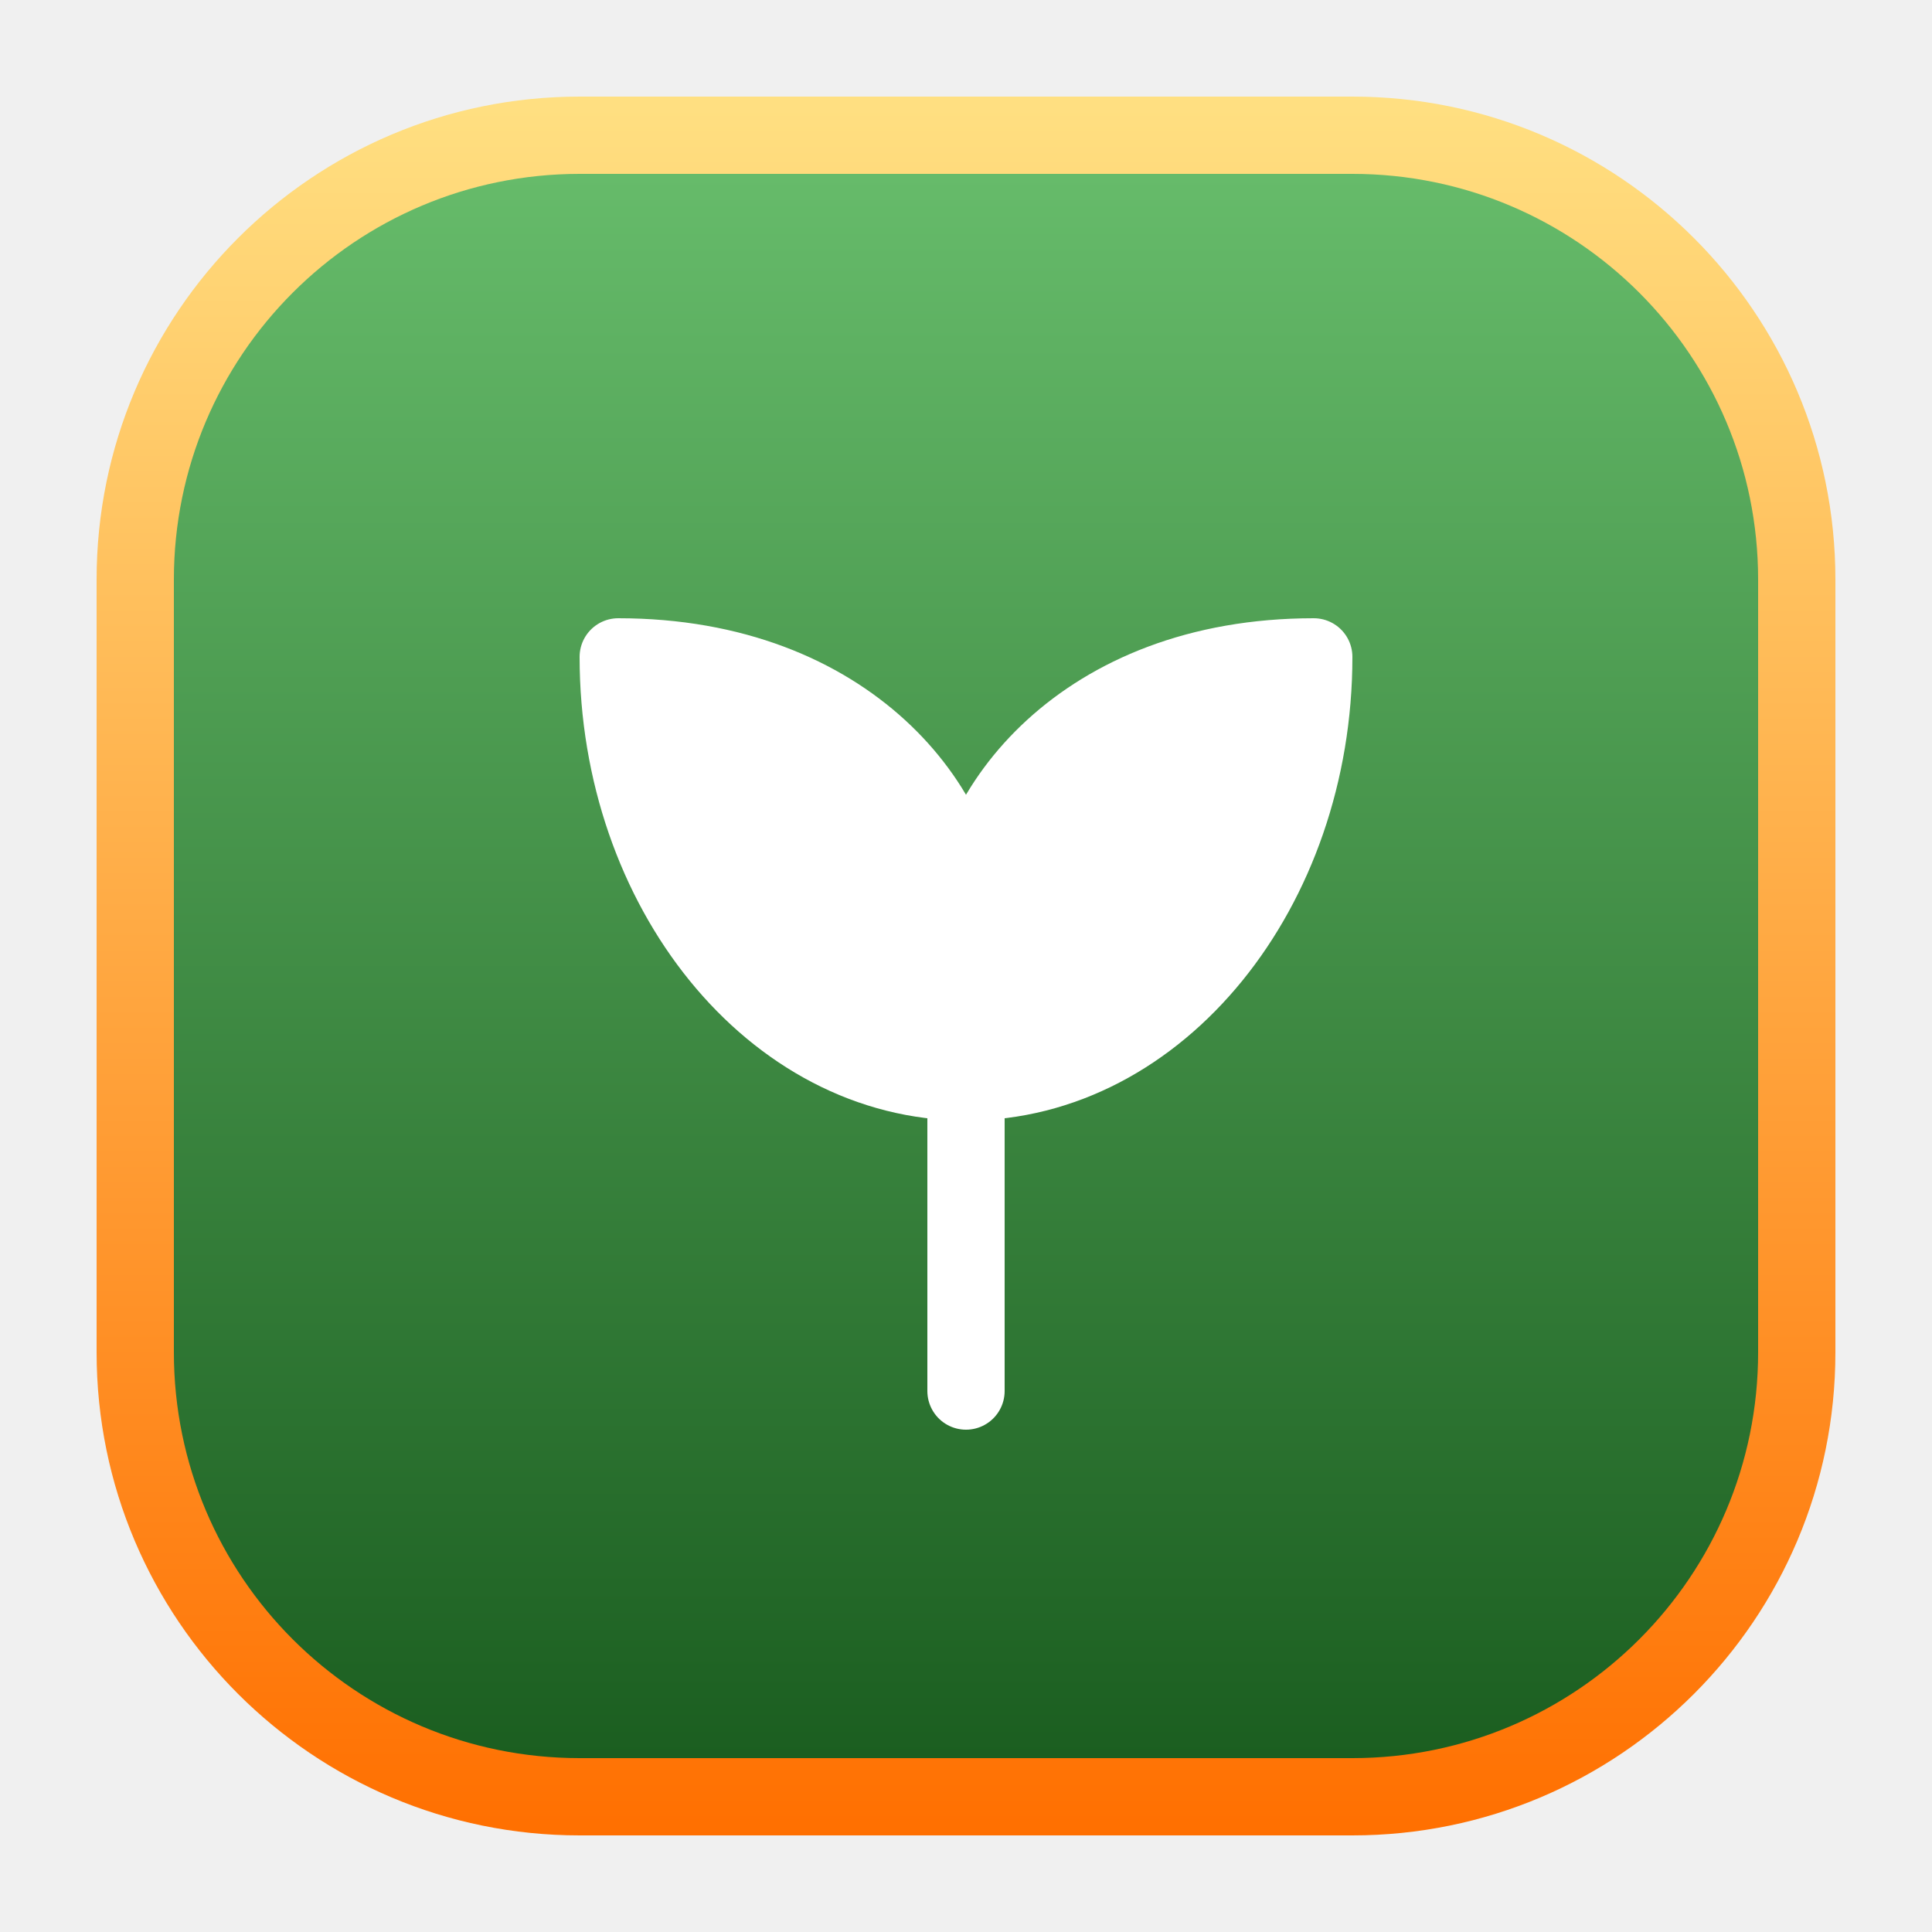
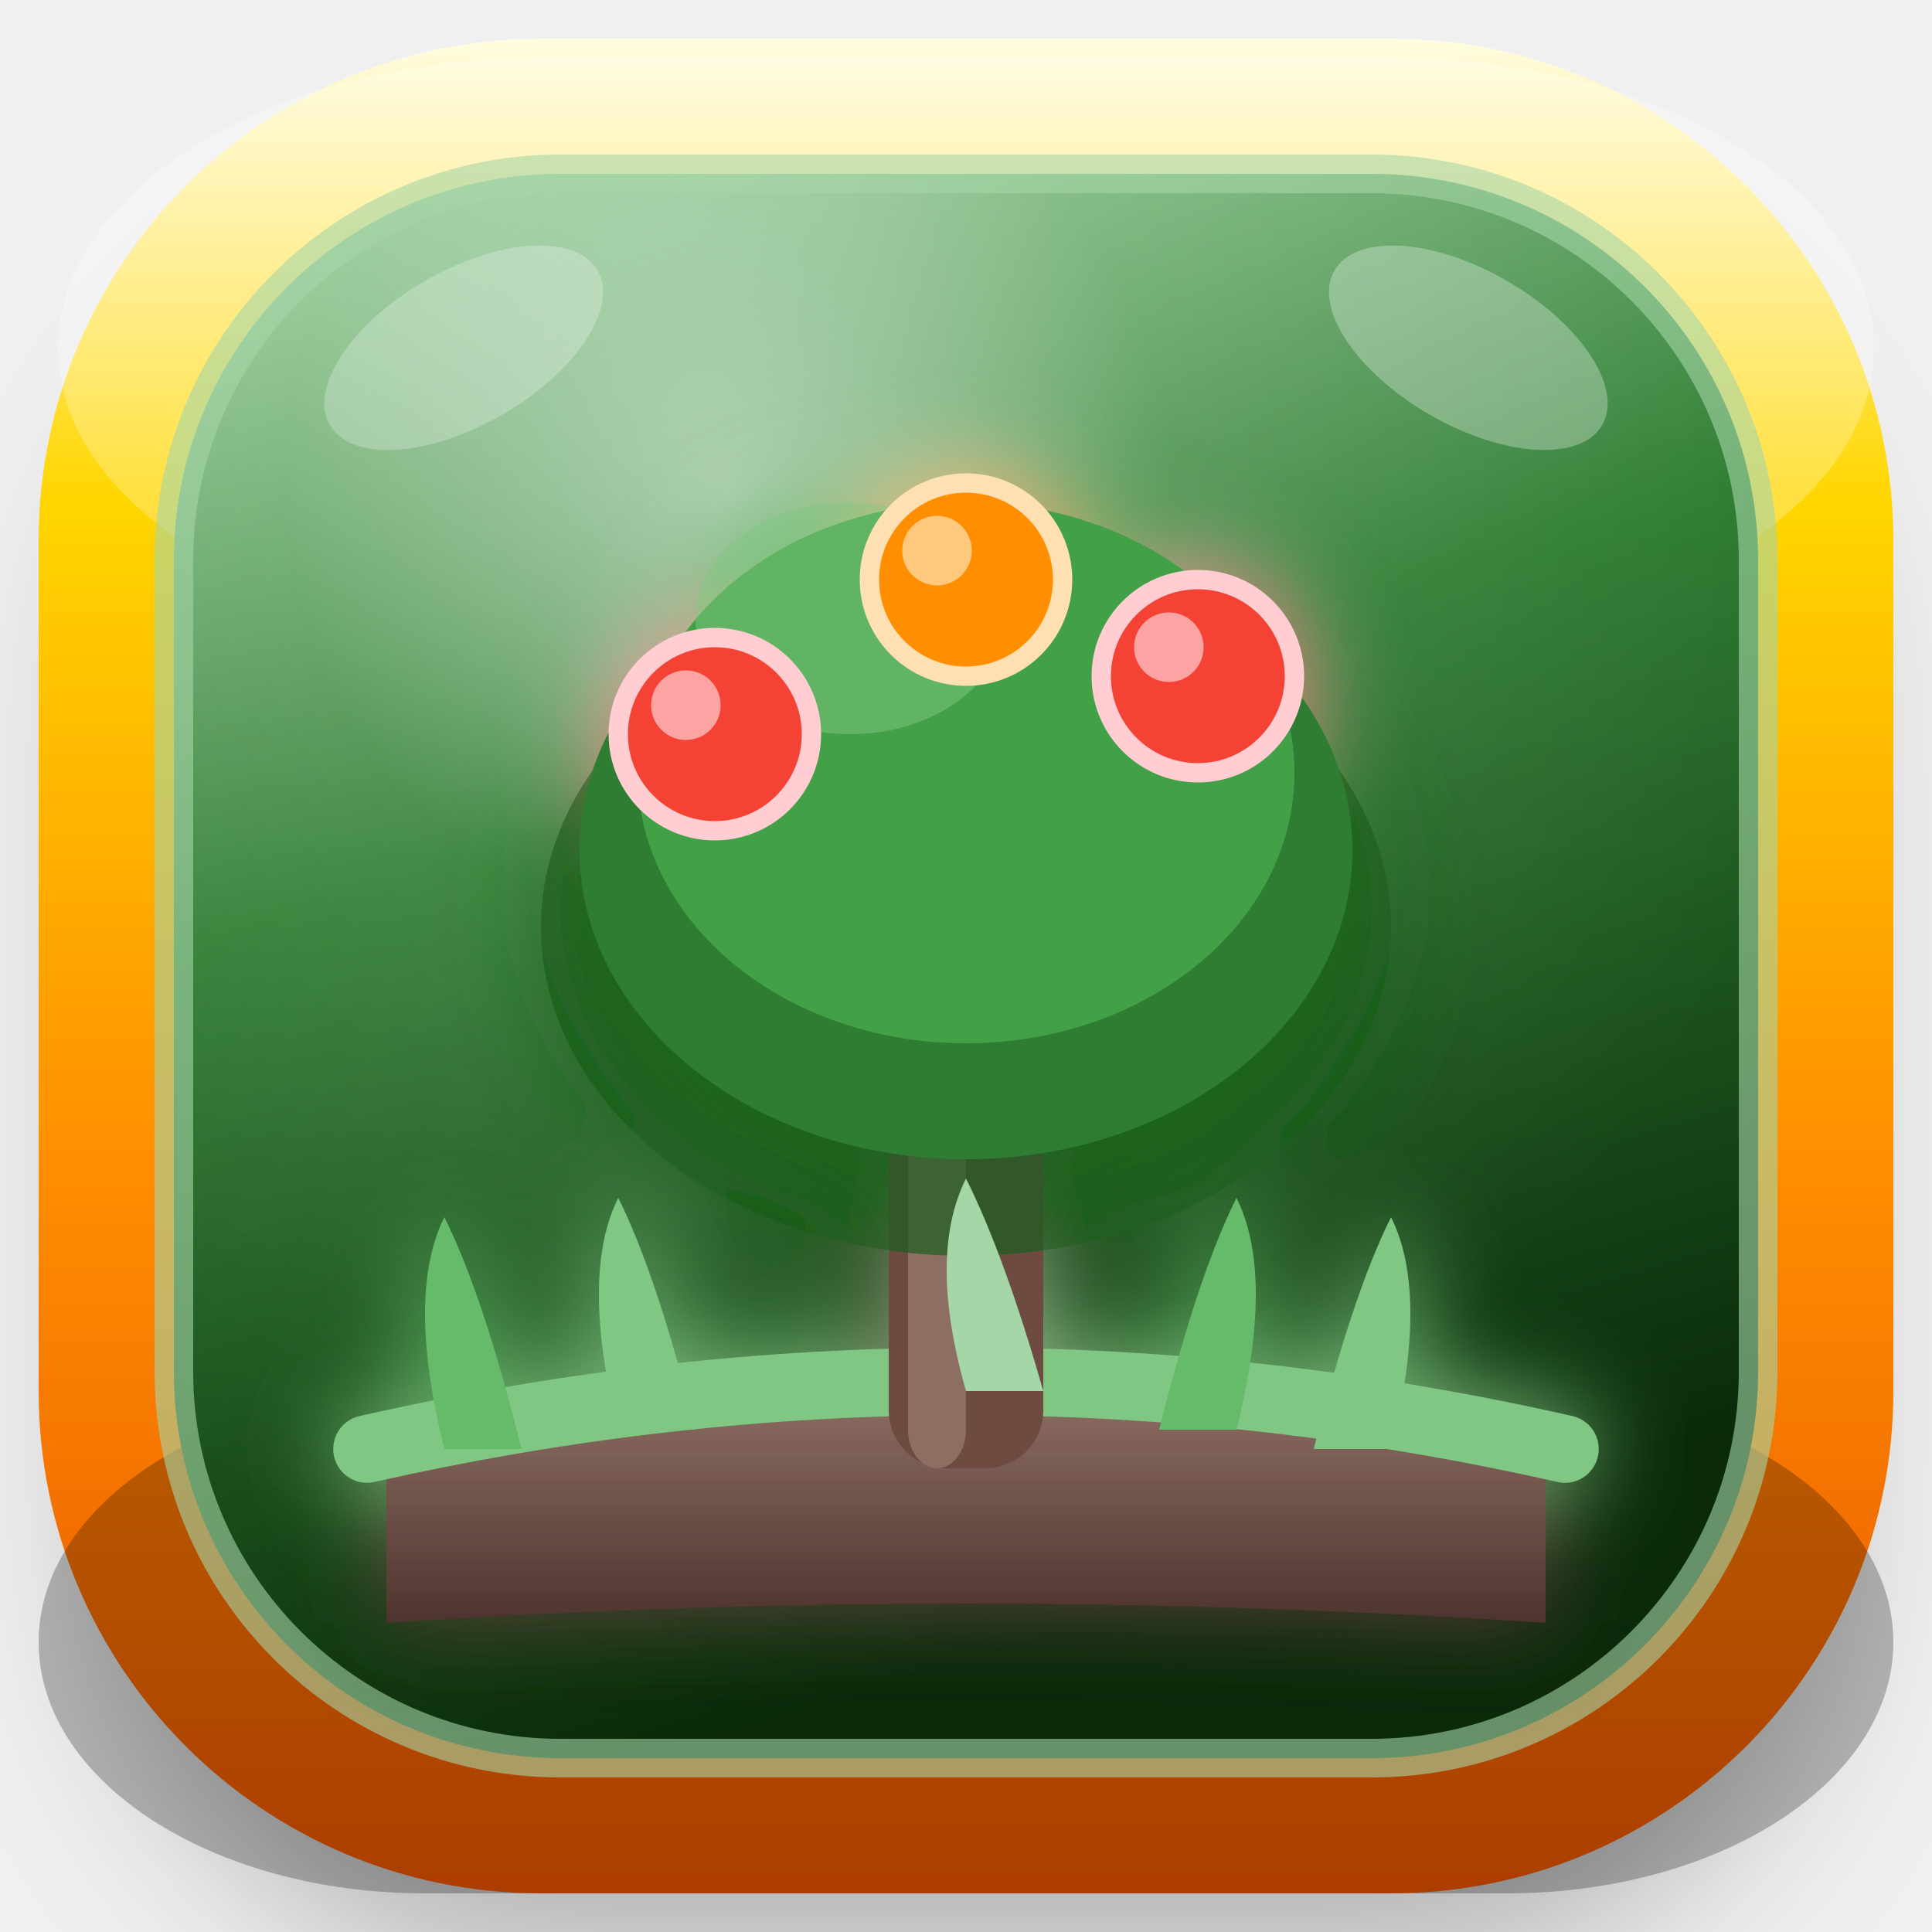
<svg xmlns="http://www.w3.org/2000/svg" viewBox="0 0 100 100">
  <defs>
-     <linearGradient id="gold" x1="0" y1="0" x2="0" y2="1">
-       <stop stop-color="#FFE082" />
-       <stop offset="1" stop-color="#FF6F00" />
+     <linearGradient id="fg-frame" x1="0" y1="0" x2="0" y2="1">
+       <stop offset="0" stop-color="#FFFDE7" />
+       <stop offset="0.25" stop-color="#FFD600" />
+       <stop offset="0.6" stop-color="#FF8F00" />
+       <stop offset="1" stop-color="#E65100" />
    </linearGradient>
-     <linearGradient id="green" x1="0" y1="0" x2="0" y2="1">
-       <stop stop-color="#66BB6A" />
-       <stop offset="1" stop-color="#1B5E20" />
+     <linearGradient id="fg-bg" x1="0" y1="0" x2="0.3" y2="1">
+       <stop offset="0" stop-color="#A5D6A7" />
+       <stop offset="0.45" stop-color="#2E7D32" />
+       <stop offset="1" stop-color="#0A2A0A" />
    </linearGradient>
+     <radialGradient id="fg-lens" cx="0.35" cy="0.2" r="0.7">
+       <stop offset="0" stop-color="#fff" stop-opacity="0.5" />
+       <stop offset="0.4" stop-color="#fff" stop-opacity="0.1" />
+       <stop offset="1" stop-color="#fff" stop-opacity="0" />
+     </radialGradient>
+     <linearGradient id="fg-soil" x1="0" y1="0" x2="0" y2="1">
+       <stop offset="0" stop-color="#8D6E63" />
+       <stop offset="1" stop-color="#4E342E" />
+     </linearGradient>
+     <linearGradient id="fg-grass-top" x1="0" y1="0" x2="0" y2="1">
+       <stop offset="0" stop-color="#66BB6A" />
+       <stop offset="1" stop-color="#388E3C" />
+     </linearGradient>
+     <filter id="fg-drop">
+       <feDropShadow dx="0" dy="5" stdDeviation="5" flood-color="#000" flood-opacity="0.6" />
+     </filter>
+     <filter id="fg-glow">
+       <feGaussianBlur stdDeviation="2.5" result="b" />
+       <feMerge>
+         <feMergeNode in="b" />
+         <feMergeNode in="SourceGraphic" />
+       </feMerge>
+     </filter>
  </defs>
-   <rect x="5" y="5" width="90" height="90" rx="25" fill="url(#gold)" />
-   <rect x="9" y="9" width="82" height="82" rx="21" fill="url(#green)" />
-   <path d="M50 72V48M50 56c-10 0-18-10-18-22 12 0 18 8 18 14 0-6 6-14 18-14 0 12-8 22-18 22Z" fill="#fff" stroke="#fff" stroke-width="4" stroke-linecap="round" stroke-linejoin="round" />
+   <rect x="6" y="9" width="88" height="88" rx="23" fill="#000" opacity="0.45" filter="url(#fg-drop)" />
+   <rect x="2" y="2" width="96" height="96" rx="26" fill="url(#fg-frame)" />
+   <rect x="3" y="3" width="94" height="30" rx="25" fill="#fff" opacity="0.25" />
+   <rect x="2" y="72" width="96" height="26" rx="20" fill="#000" opacity="0.25" />
+   <rect x="9" y="9" width="82" height="82" rx="20" fill="url(#fg-bg)" />
+   <rect x="9" y="9" width="82" height="82" rx="20" fill="url(#fg-lens)" />
+   <rect x="9" y="9" width="82" height="82" rx="20" fill="none" stroke="#A5D6A7" stroke-width="2" opacity="0.6" />
+   <g filter="url(#fg-glow)">
+     <path d="M20 75 Q50 69 80 75 L80 84 Q50 82 20 84Z" fill="url(#fg-soil)" />
+     <path d="M19 75 Q50 68 81 75" fill="none" stroke="#81C784" stroke-width="3.5" stroke-linecap="round" />
+     <rect x="46" y="56" width="8" height="20" rx="3" fill="#6D4C41" />
+     <rect x="47" y="56" width="3" height="20" rx="2" fill="#8D6E63" />
+     <ellipse cx="50" cy="48" rx="22" ry="17" fill="#1B5E20" opacity="0.7" />
+     <ellipse cx="50" cy="44" rx="20" ry="16" fill="#2E7D32" />
+     <ellipse cx="50" cy="40" rx="17" ry="14" fill="#43A047" />
+     <ellipse cx="44" cy="32" rx="8" ry="6" fill="#81C784" opacity="0.5" />
+     <circle cx="37" cy="38" r="5" fill="#F44336" />
+     <circle cx="37" cy="38" r="5" fill="none" stroke="#FFCDD2" stroke-width="1" />
+     <circle cx="35.5" cy="36.5" r="1.8" fill="#FFCDD2" opacity="0.7" />
+     <circle cx="62" cy="35" r="5" fill="#F44336" />
+     <circle cx="62" cy="35" r="5" fill="none" stroke="#FFCDD2" stroke-width="1" />
+     <circle cx="60.5" cy="33.5" r="1.8" fill="#FFCDD2" opacity="0.7" />
+     <circle cx="50" cy="30" r="5" fill="#FF8F00" />
+     <circle cx="50" cy="30" r="5" fill="none" stroke="#FFE0B2" stroke-width="1" />
+     <circle cx="48.5" cy="28.5" r="1.8" fill="#FFE0B2" opacity="0.7" />
+     <path d="M23 75 Q21 67 23 63 Q25 67 27 75Z" fill="#66BB6A" />
+     <path d="M32 74 Q30 66 32 62 Q34 66 36 74Z" fill="#81C784" />
+     <path d="M64 74 Q66 66 64 62 Q62 66 60 74Z" fill="#66BB6A" />
+     <path d="M72 75 Q74 67 72 63 Q70 67 68 75Z" fill="#81C784" />
+     <path d="M50 72 Q48 65 50 61 Q52 65 54 72Z" fill="#A5D6A7" />
+   </g>
+   <ellipse cx="76" cy="18" rx="8" ry="4" fill="#fff" opacity="0.3" transform="rotate(30 76 18)" />
+   <ellipse cx="24" cy="18" rx="8" ry="4" fill="#fff" opacity="0.25" transform="rotate(-30 24 18)" />
</svg>
